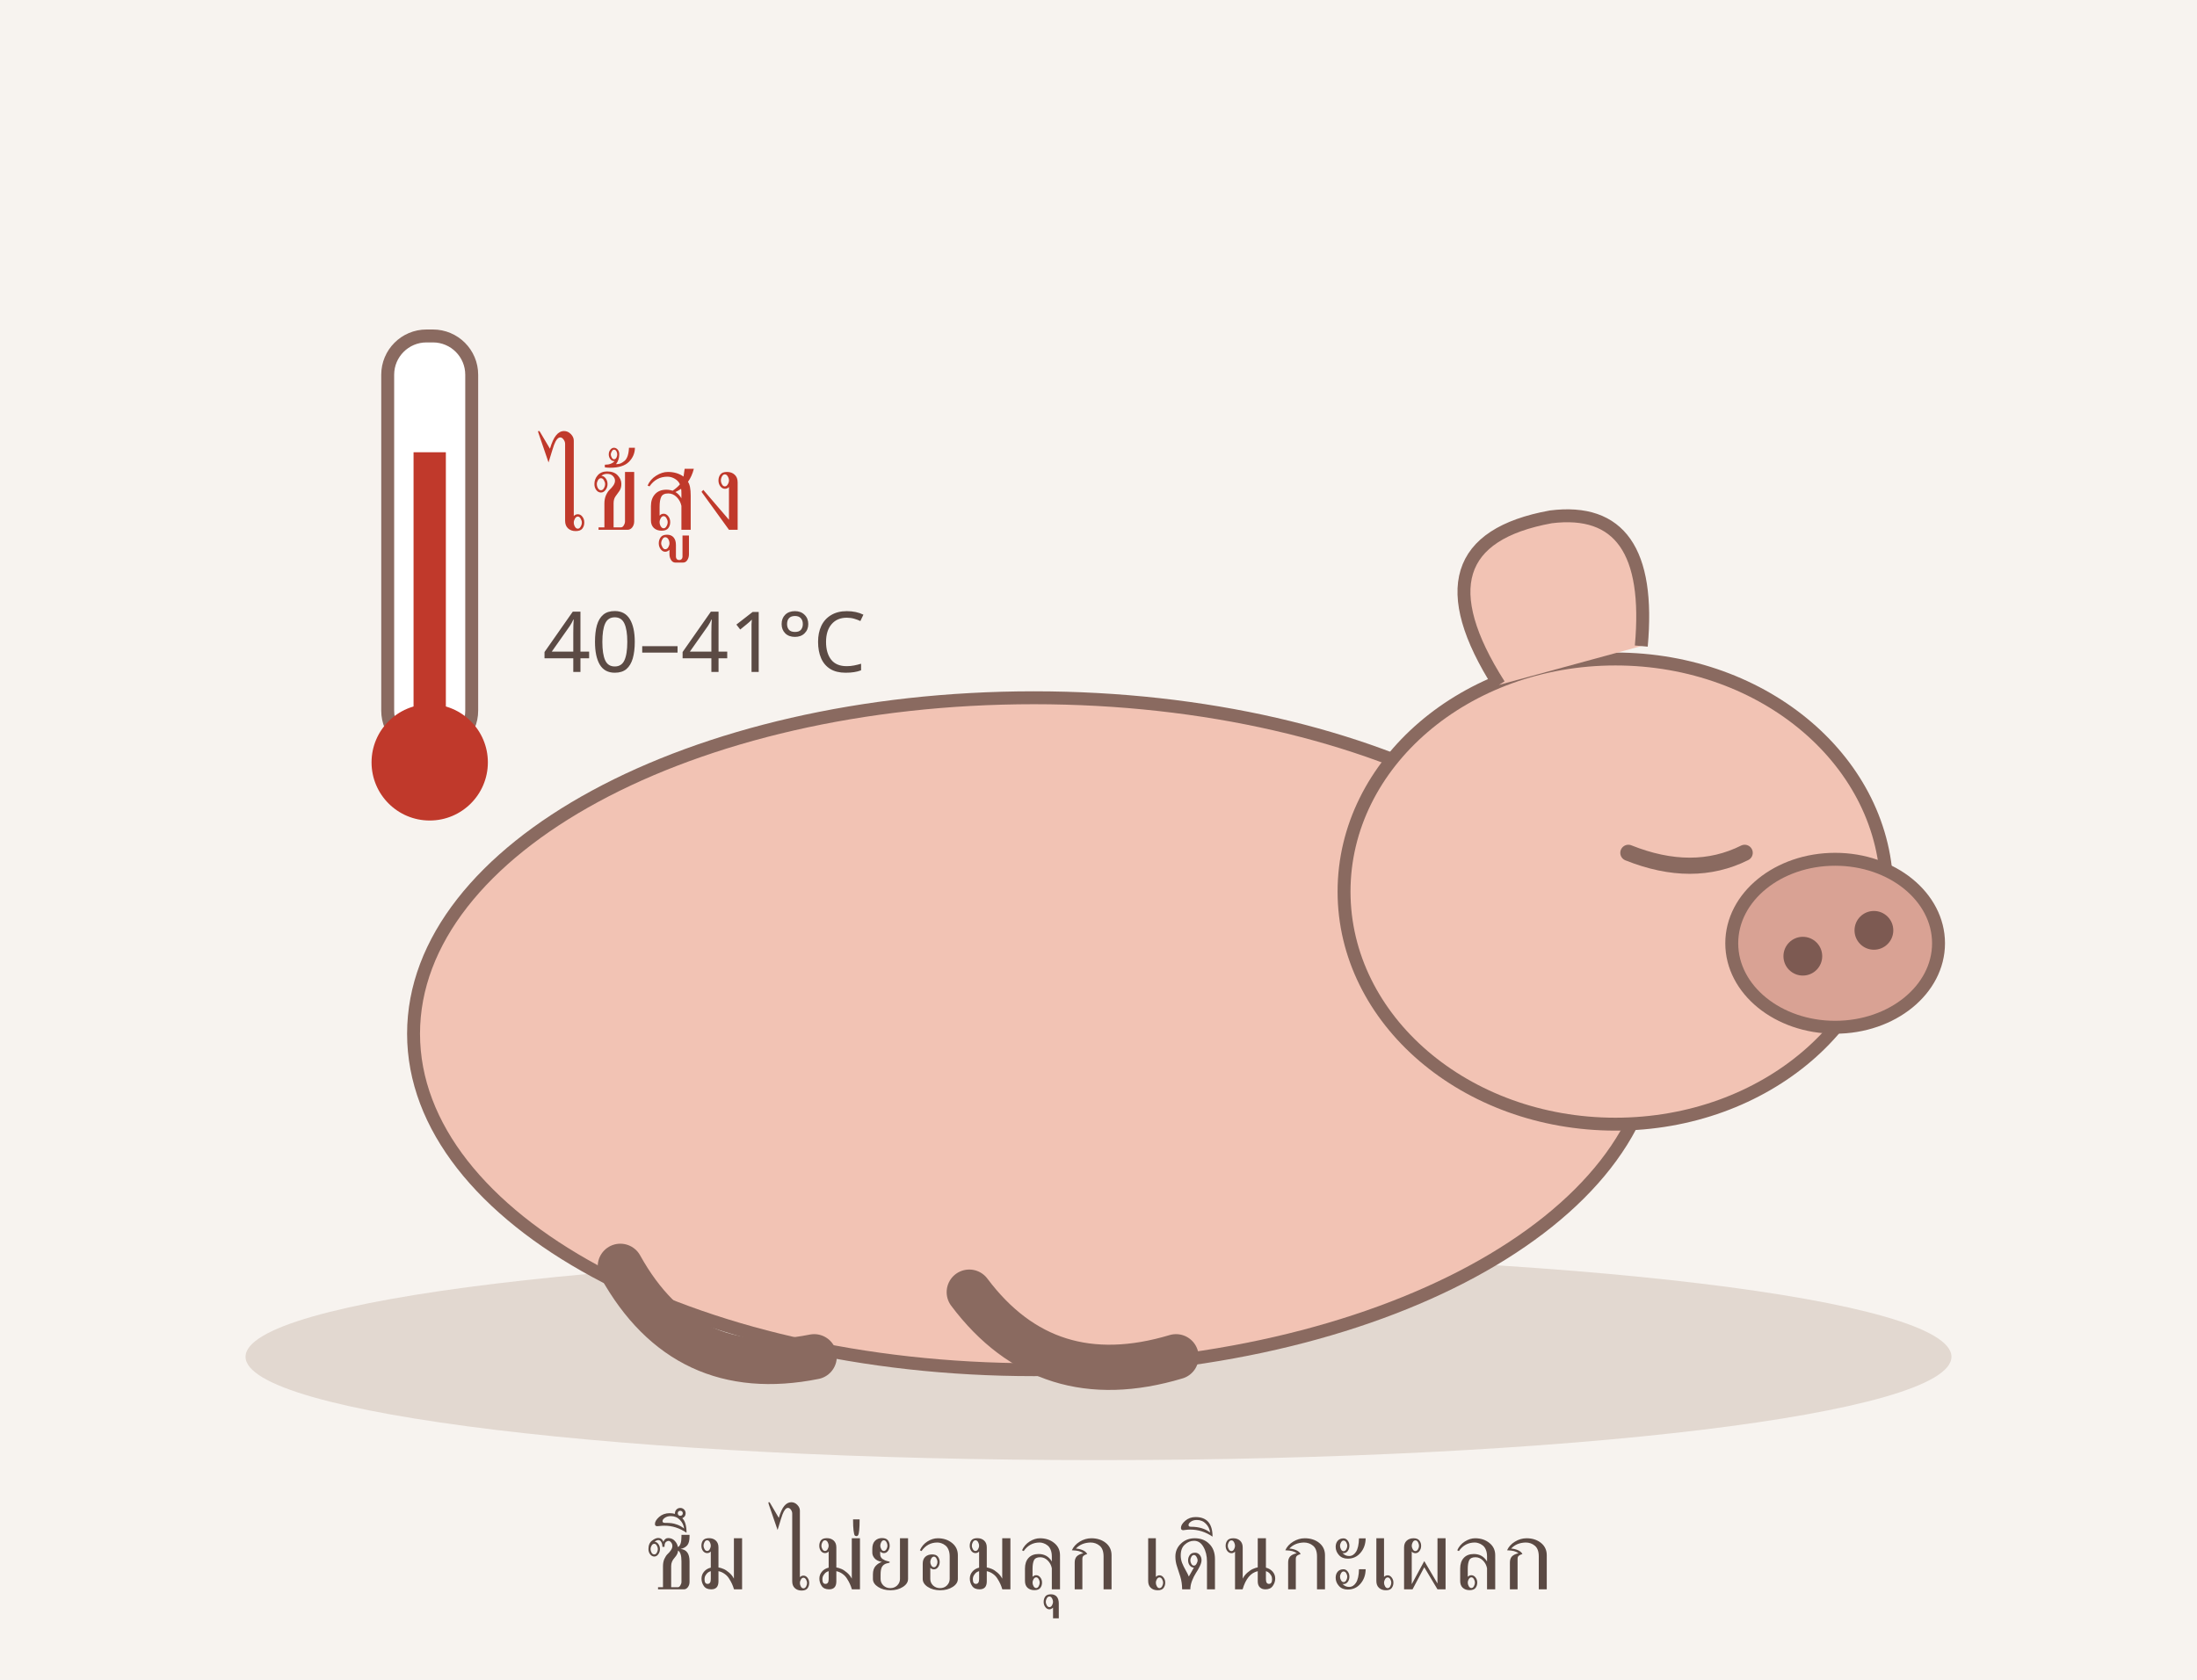
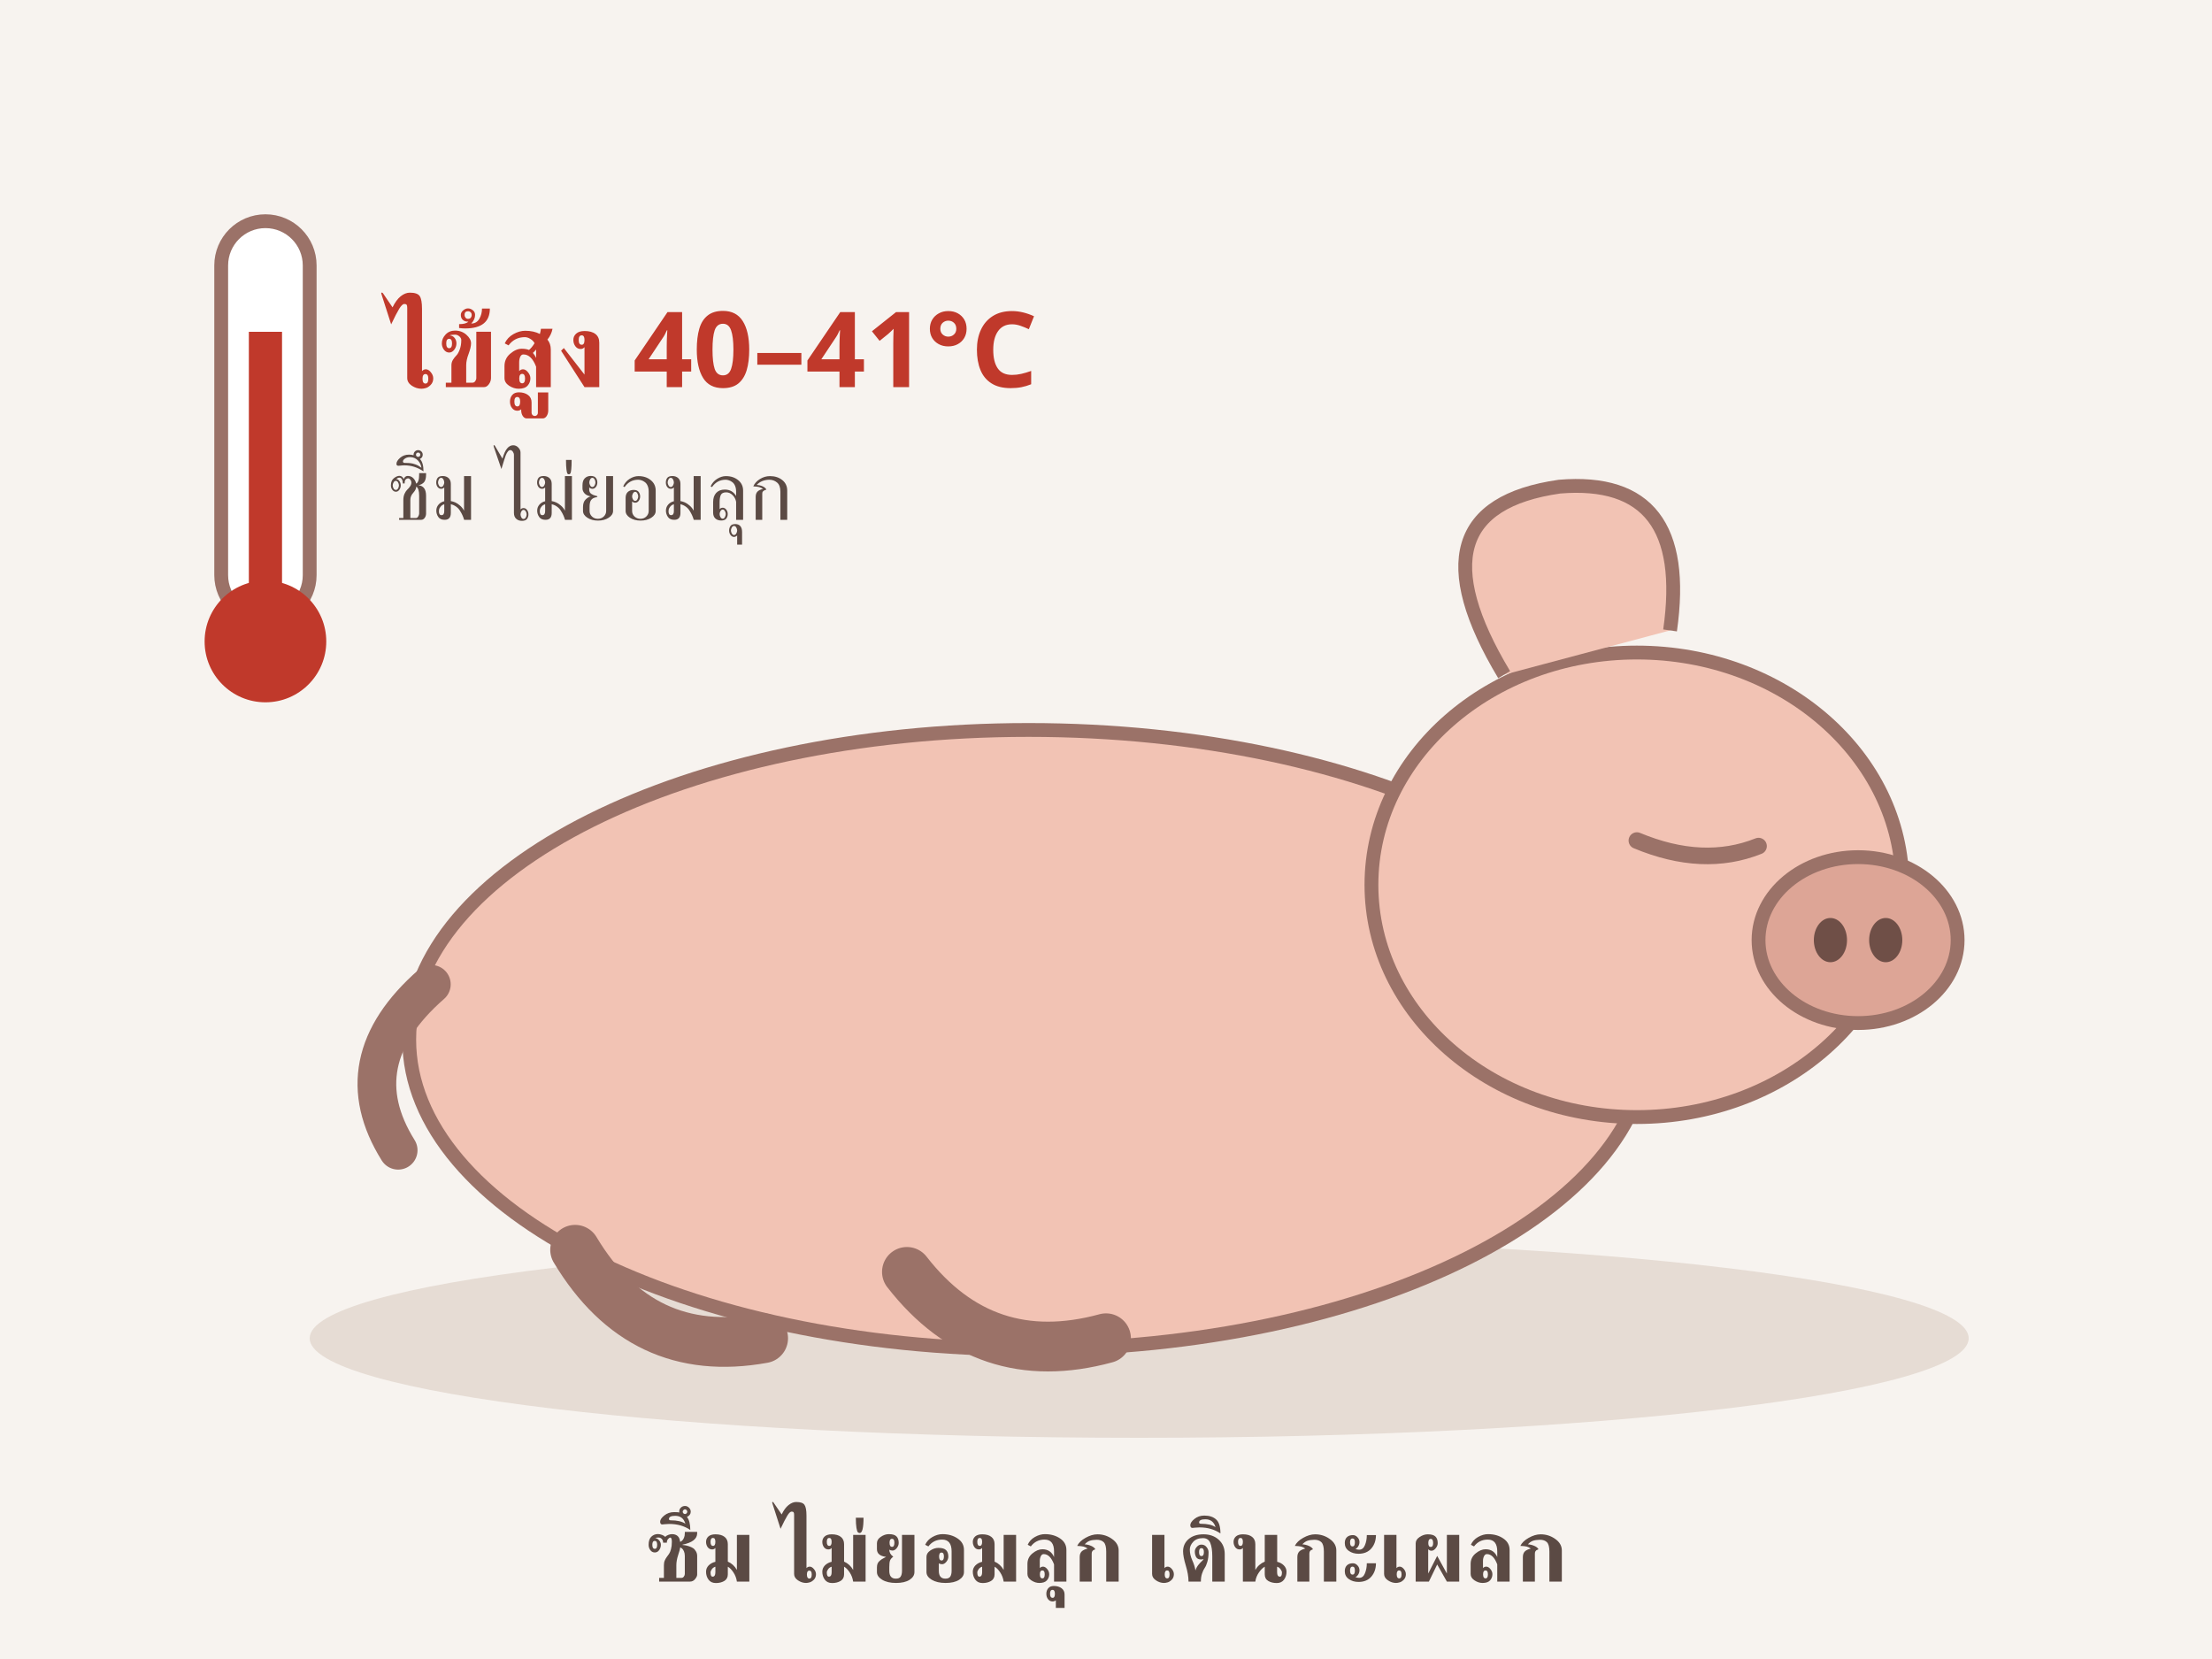
- <svg xmlns="http://www.w3.org/2000/svg" viewBox="0 0 340 260" width="340" height="260" role="img" aria-labelledby="t d">
-   <rect width="340" height="260" fill="#f7f3ef" />
-   <ellipse cx="170" cy="210" rx="132" ry="16" fill="#e2d8d0" />
-   <ellipse cx="160" cy="160" rx="96" ry="52" fill="#f2c3b4" stroke="#8a6a60" stroke-width="2" />
-   <ellipse cx="250" cy="138" rx="42" ry="36" fill="#f2c3b4" stroke="#8a6a60" stroke-width="2" />
-   <ellipse cx="284" cy="146" rx="16" ry="13" fill="#d9a294" stroke="#8a6a60" stroke-width="2" />
-   <circle cx="290" cy="144" r="3" fill="#7d5a52" />
-   <circle cx="279" cy="148" r="3" fill="#7d5a52" />
-   <path d="M232 106 q-14 -22 8 -26 q16 -2 14 20" fill="#f2c3b4" stroke="#8a6a60" stroke-width="2" />
-   <path d="M252 132 q10 4 18 0" fill="none" stroke="#8a6a60" stroke-width="2.5" stroke-linecap="round" />
-   <path d="M96 196 q10 18 30 14 M150 200 q12 16 32 10" fill="none" stroke="#8a6a60" stroke-width="7" stroke-linecap="round" />
-   <g transform="translate(60 52)">
-     <rect x="0" y="0" width="13" height="64" rx="6" fill="#fff" stroke="#8a6a60" stroke-width="2" />
-     <rect x="4" y="18" width="5" height="40" fill="#c0392b" />
-     <circle cx="6.5" cy="66" r="9" fill="#c0392b" />
-     <text x="24" y="30" font-family="IBM Plex Sans Thai, sans-serif" font-size="17" fill="#c0392b">ไข้สูง</text>
-     <text x="24" y="52" font-family="IBM Plex Sans Thai, sans-serif" font-size="13" fill="#5b4a44">40–41°C</text>
+ <svg xmlns="http://www.w3.org/2000/svg" viewBox="0 0 400 300" width="400" height="300" role="img" aria-labelledby="ttl dsc">
+   <rect width="400" height="300" fill="#f7f3ef" />
+   <ellipse cx="206" cy="242" rx="150" ry="18" fill="#e6dcd4" />
+   <ellipse cx="186" cy="188" rx="112" ry="56" fill="#f2c3b4" stroke="#9b7268" stroke-width="2.5" />
+   <ellipse cx="296" cy="160" rx="48" ry="42" fill="#f2c3b4" stroke="#9b7268" stroke-width="2.5" />
+   <path d="M272 122 q-18 -30 10 -34 q24 -2 20 26" fill="#f2c3b4" stroke="#9b7268" stroke-width="2.5" />
+   <ellipse cx="336" cy="170" rx="18" ry="15" fill="#dda596" stroke="#9b7268" stroke-width="2.5" />
+   <ellipse cx="331" cy="170" rx="3" ry="4" fill="#6f4f47" />
+   <ellipse cx="341" cy="170" rx="3" ry="4" fill="#6f4f47" />
+   <path d="M296 152 q12 5 22 1" fill="none" stroke="#9b7268" stroke-width="3" stroke-linecap="round" />
+   <path d="M104 226 q12 20 34 16 M164 230 q14 18 36 12" fill="none" stroke="#9b7268" stroke-width="9" stroke-linecap="round" />
+   <path d="M78 178 q-16 14 -6 30" fill="none" stroke="#9b7268" stroke-width="7" stroke-linecap="round" />
+   <g transform="translate(40 40)">
+     <rect x="0" y="0" width="16" height="72" rx="8" fill="#fff" stroke="#9b7268" stroke-width="2.5" />
+     <rect x="5" y="20" width="6" height="46" fill="#c0392b" />
+     <circle cx="8" cy="76" r="11" fill="#c0392b" />
+     <text x="30" y="30" font-family="IBM Plex Sans Thai, Segoe UI, sans-serif" font-size="19" font-weight="600" fill="#c0392b">ไข้สูง 40–41°C</text>
+     <text x="30" y="54" font-family="IBM Plex Sans Thai, Segoe UI, sans-serif" font-size="15" fill="#5b4a44">ซึม ไม่ยอมลุก</text>
  </g>
-   <text x="170" y="246" text-anchor="middle" font-family="IBM Plex Sans Thai, sans-serif" font-size="15" fill="#5b4a44">ซึม ไม่ยอมลุก เดินกะเผลก</text>
+   <text x="200" y="286" text-anchor="middle" font-family="IBM Plex Sans Thai, Segoe UI, sans-serif" font-size="16" font-weight="600" fill="#5b4a44">ซึม ไม่ยอมลุก เดินกะเผลก</text>
</svg>
